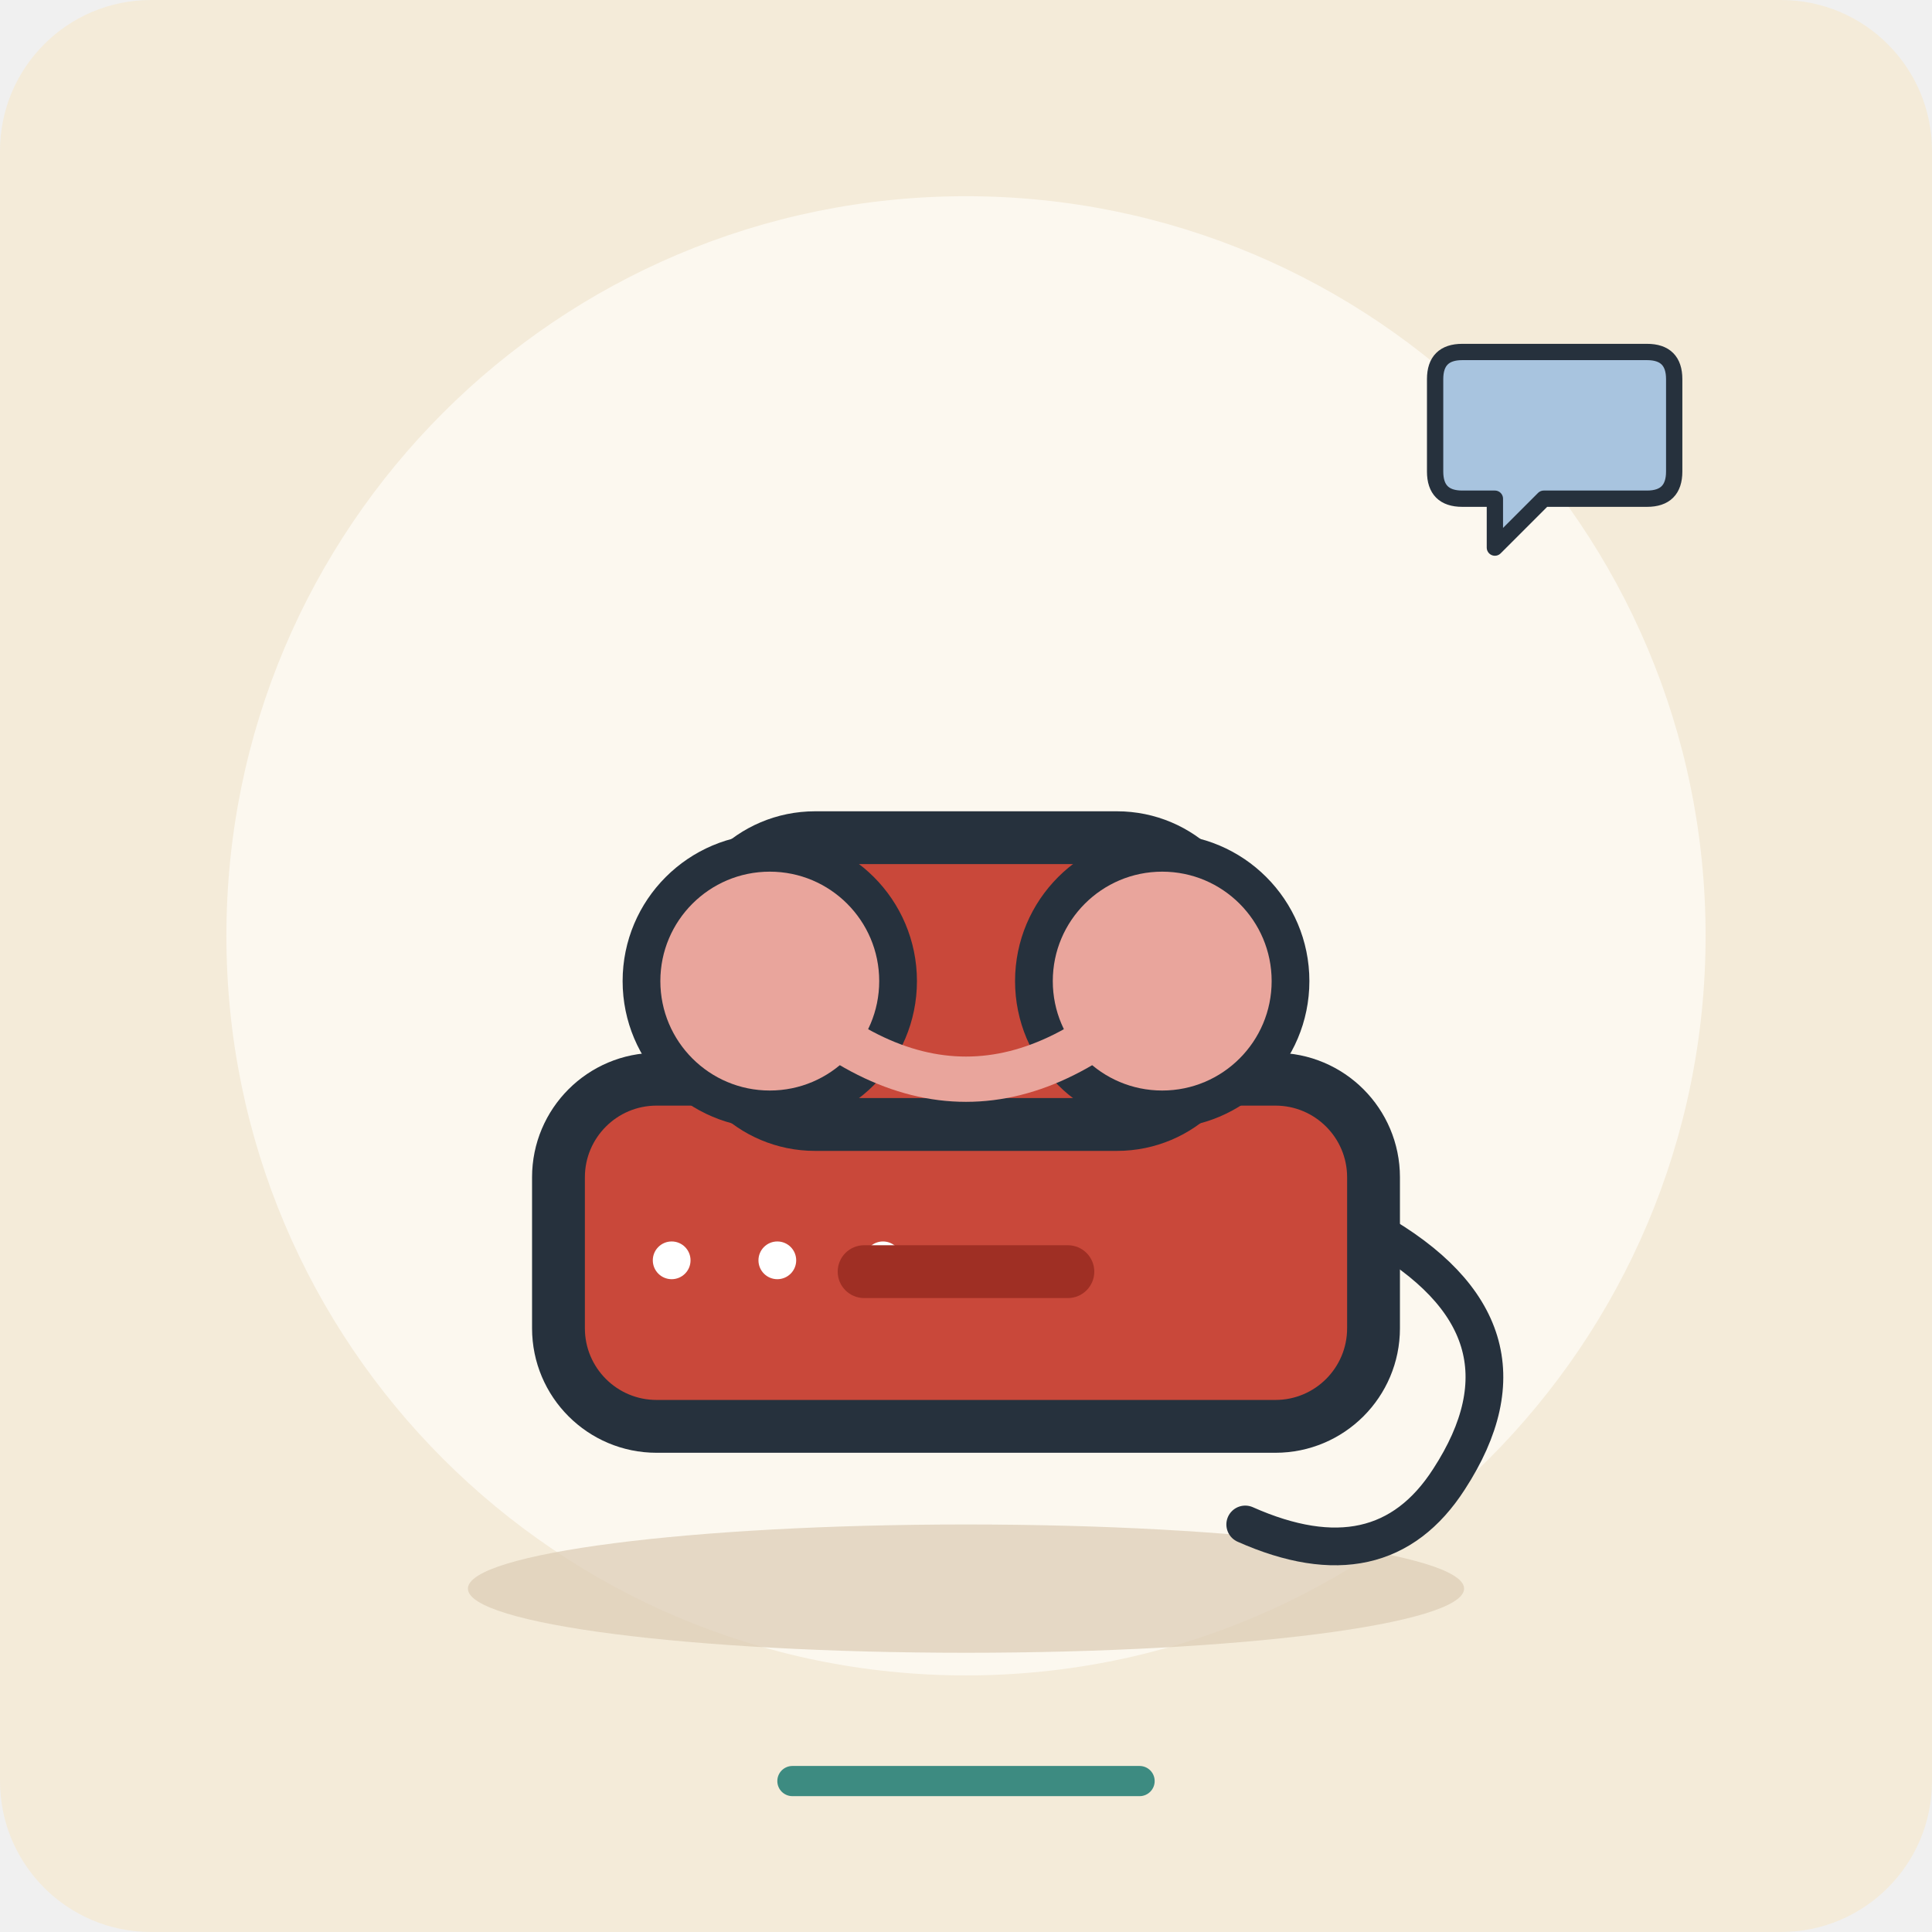
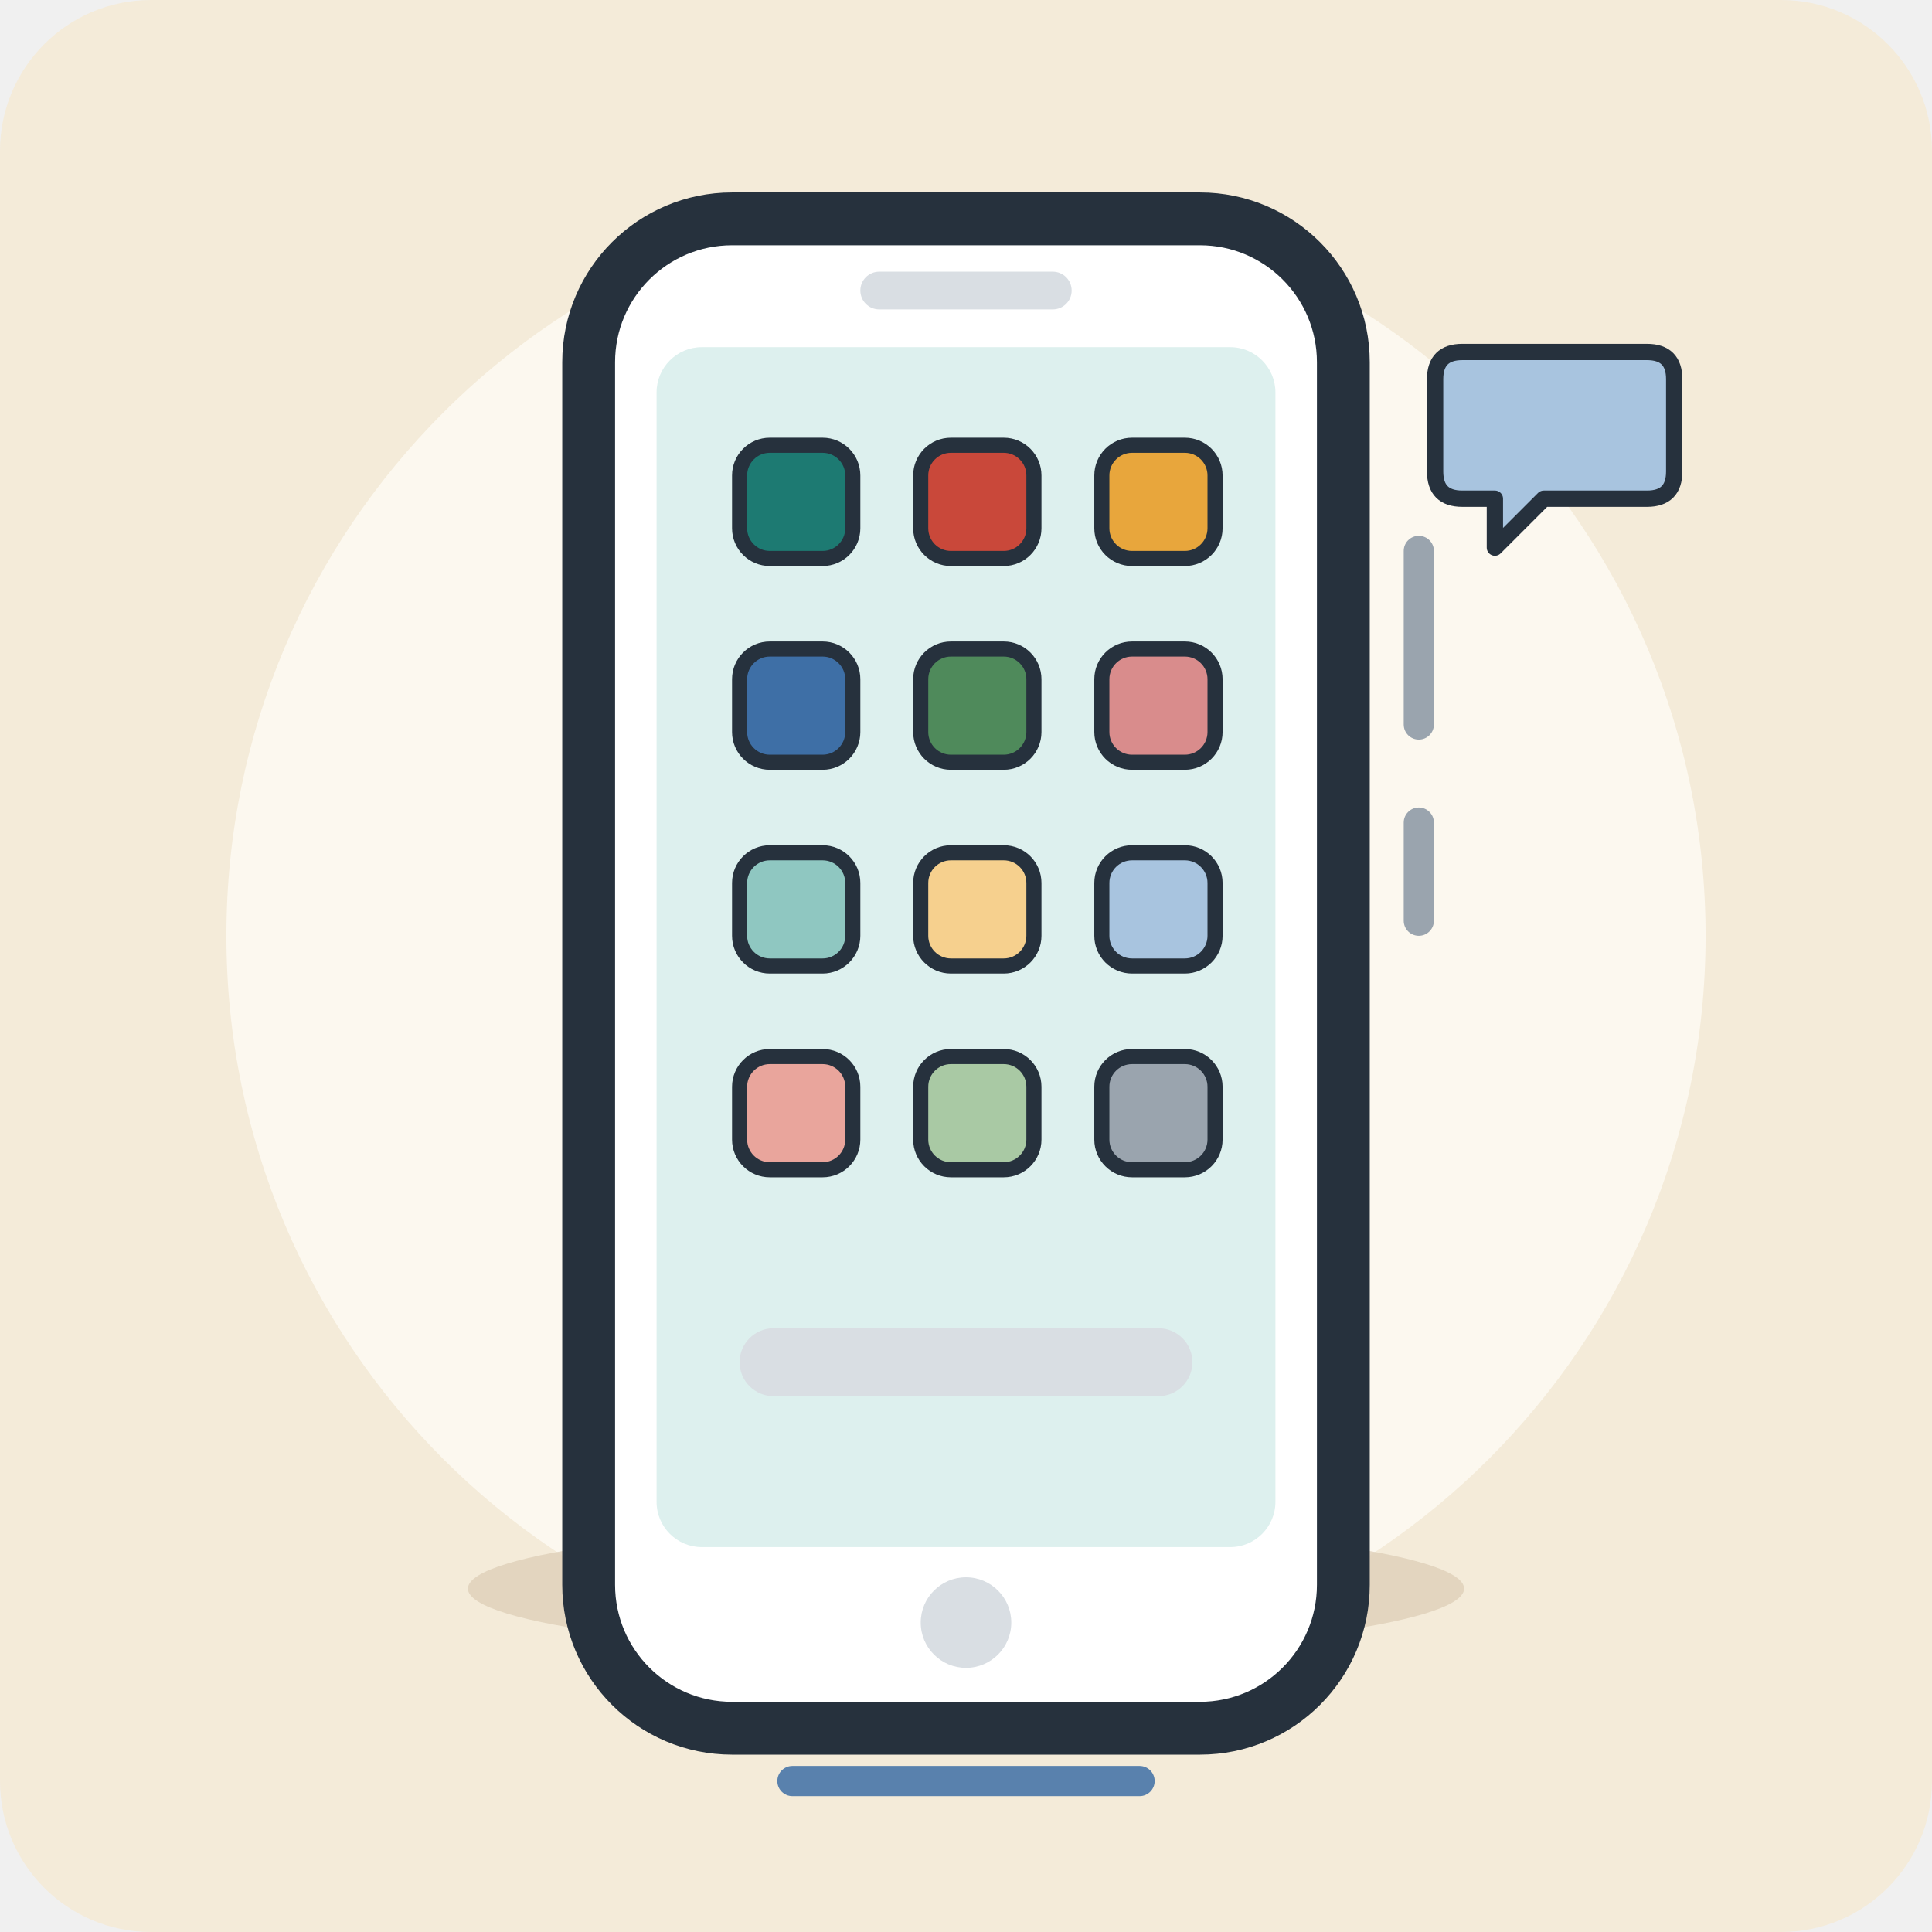
<svg xmlns="http://www.w3.org/2000/svg" viewBox="0 0 512 512" role="img" aria-label="手机上冒出一个小气泡">
  <rect width="512" height="512" rx="40" fill="#F4EBD9" />
  <circle cx="256" cy="248" r="196" fill="#FCF8EF" />
  <ellipse cx="256" cy="421" rx="132" ry="17" fill="#DDCEB7" stroke="none" stroke-width="0" opacity="0.75" />
-   <rect x="148" y="286" width="216" height="92" rx="26" fill="#C9483A" stroke="#26313D" stroke-width="14" />
-   <rect x="186" y="222" width="140" height="76" rx="30" fill="#C9483A" stroke="#26313D" stroke-width="14" />
-   <circle cx="204" cy="260" r="34" fill="#E9A59C" stroke="#26313D" stroke-width="10" />
-   <circle cx="308" cy="260" r="34" fill="#E9A59C" stroke="#26313D" stroke-width="10" />
-   <path d="M 204 260 q 52 52 104 0" fill="none" stroke="#E9A59C" stroke-width="12" stroke-linecap="round" stroke-linejoin="round" />
-   <path d="M 364 326 q 46 26 20 66 q -18 28 -54 12" fill="none" stroke="#26313D" stroke-width="10" stroke-linecap="round" stroke-linejoin="round" />
-   <circle cx="178" cy="334" r="5" fill="#FFFFFF" stroke="none" stroke-width="0" />
-   <circle cx="206" cy="334" r="5" fill="#FFFFFF" stroke="none" stroke-width="0" />
-   <circle cx="234" cy="334" r="5" fill="#FFFFFF" stroke="none" stroke-width="0" />
-   <rect x="222" y="330" width="68" height="14" rx="7" fill="#9F2F24" stroke="#26313D" stroke-width="0" />
+   <rect x="156" y="58" width="200" height="400" rx="38" fill="#FFFFFF" stroke="#26313D" stroke-width="14" />
+   <rect x="174" y="92" width="164" height="318" rx="12" fill="#DDF0EE" stroke="#26313D" stroke-width="0" />
+   <rect x="228" y="72" width="56" height="10" rx="5" fill="#D9DEE3" stroke="#26313D" stroke-width="0" />
+   <circle cx="256" cy="430" r="12" fill="#D9DEE3" stroke="none" stroke-width="0" />
+   <rect x="196" y="118" width="30" height="30" rx="8" fill="#1D7A72" stroke="#26313D" stroke-width="4" />
+   <rect x="244" y="118" width="30" height="30" rx="8" fill="#C9483A" stroke="#26313D" stroke-width="4" />
+   <rect x="292" y="118" width="30" height="30" rx="8" fill="#E8A63C" stroke="#26313D" stroke-width="4" />
+   <rect x="196" y="172" width="30" height="30" rx="8" fill="#3E6FA6" stroke="#26313D" stroke-width="4" />
+   <rect x="244" y="172" width="30" height="30" rx="8" fill="#4F8A5B" stroke="#26313D" stroke-width="4" />
+   <rect x="292" y="172" width="30" height="30" rx="8" fill="#D98C8C" stroke="#26313D" stroke-width="4" />
+   <rect x="196" y="226" width="30" height="30" rx="8" fill="#8FC7C1" stroke="#26313D" stroke-width="4" />
+   <rect x="244" y="226" width="30" height="30" rx="8" fill="#F6D08E" stroke="#26313D" stroke-width="4" />
+   <rect x="292" y="226" width="30" height="30" rx="8" fill="#A8C4DF" stroke="#26313D" stroke-width="4" />
+   <rect x="196" y="280" width="30" height="30" rx="8" fill="#E9A59C" stroke="#26313D" stroke-width="4" />
+   <rect x="244" y="280" width="30" height="30" rx="8" fill="#A9C9A4" stroke="#26313D" stroke-width="4" />
+   <rect x="292" y="280" width="30" height="30" rx="8" fill="#9AA4AE" stroke="#26313D" stroke-width="4" />
+   <rect x="196" y="352" width="120" height="18" rx="9" fill="#D9DEE3" stroke="#26313D" stroke-width="0" />
+   <rect x="372" y="142" width="8" height="54" rx="4" fill="#9AA4AE" stroke="#26313D" stroke-width="0" />
+   <rect x="372" y="214" width="8" height="34" rx="4" fill="#9AA4AE" stroke="#26313D" stroke-width="0" />
  <g transform="translate(412 112) scale(0.72) translate(-50 -50)">
    <path d="M 16 24 h 68 q 10 0 10 10 v 34 q 0 10 -10 10 H 46 l -18 18 v -18 H 16 q -10 0 -10 -10 V 34 q 0 -10 10 -10 Z" fill="#A8C4DF" stroke="#26313D" stroke-width="6" stroke-linecap="round" stroke-linejoin="round" />
  </g>
-   <rect x="206" y="468" width="100" height="8" rx="4" fill="#1D7A72" stroke="none" stroke-width="0" opacity="0.85" />
+   <rect x="206" y="468" width="100" height="8" rx="4" fill="#3E6FA6" stroke="none" stroke-width="0" opacity="0.85" />
</svg>
